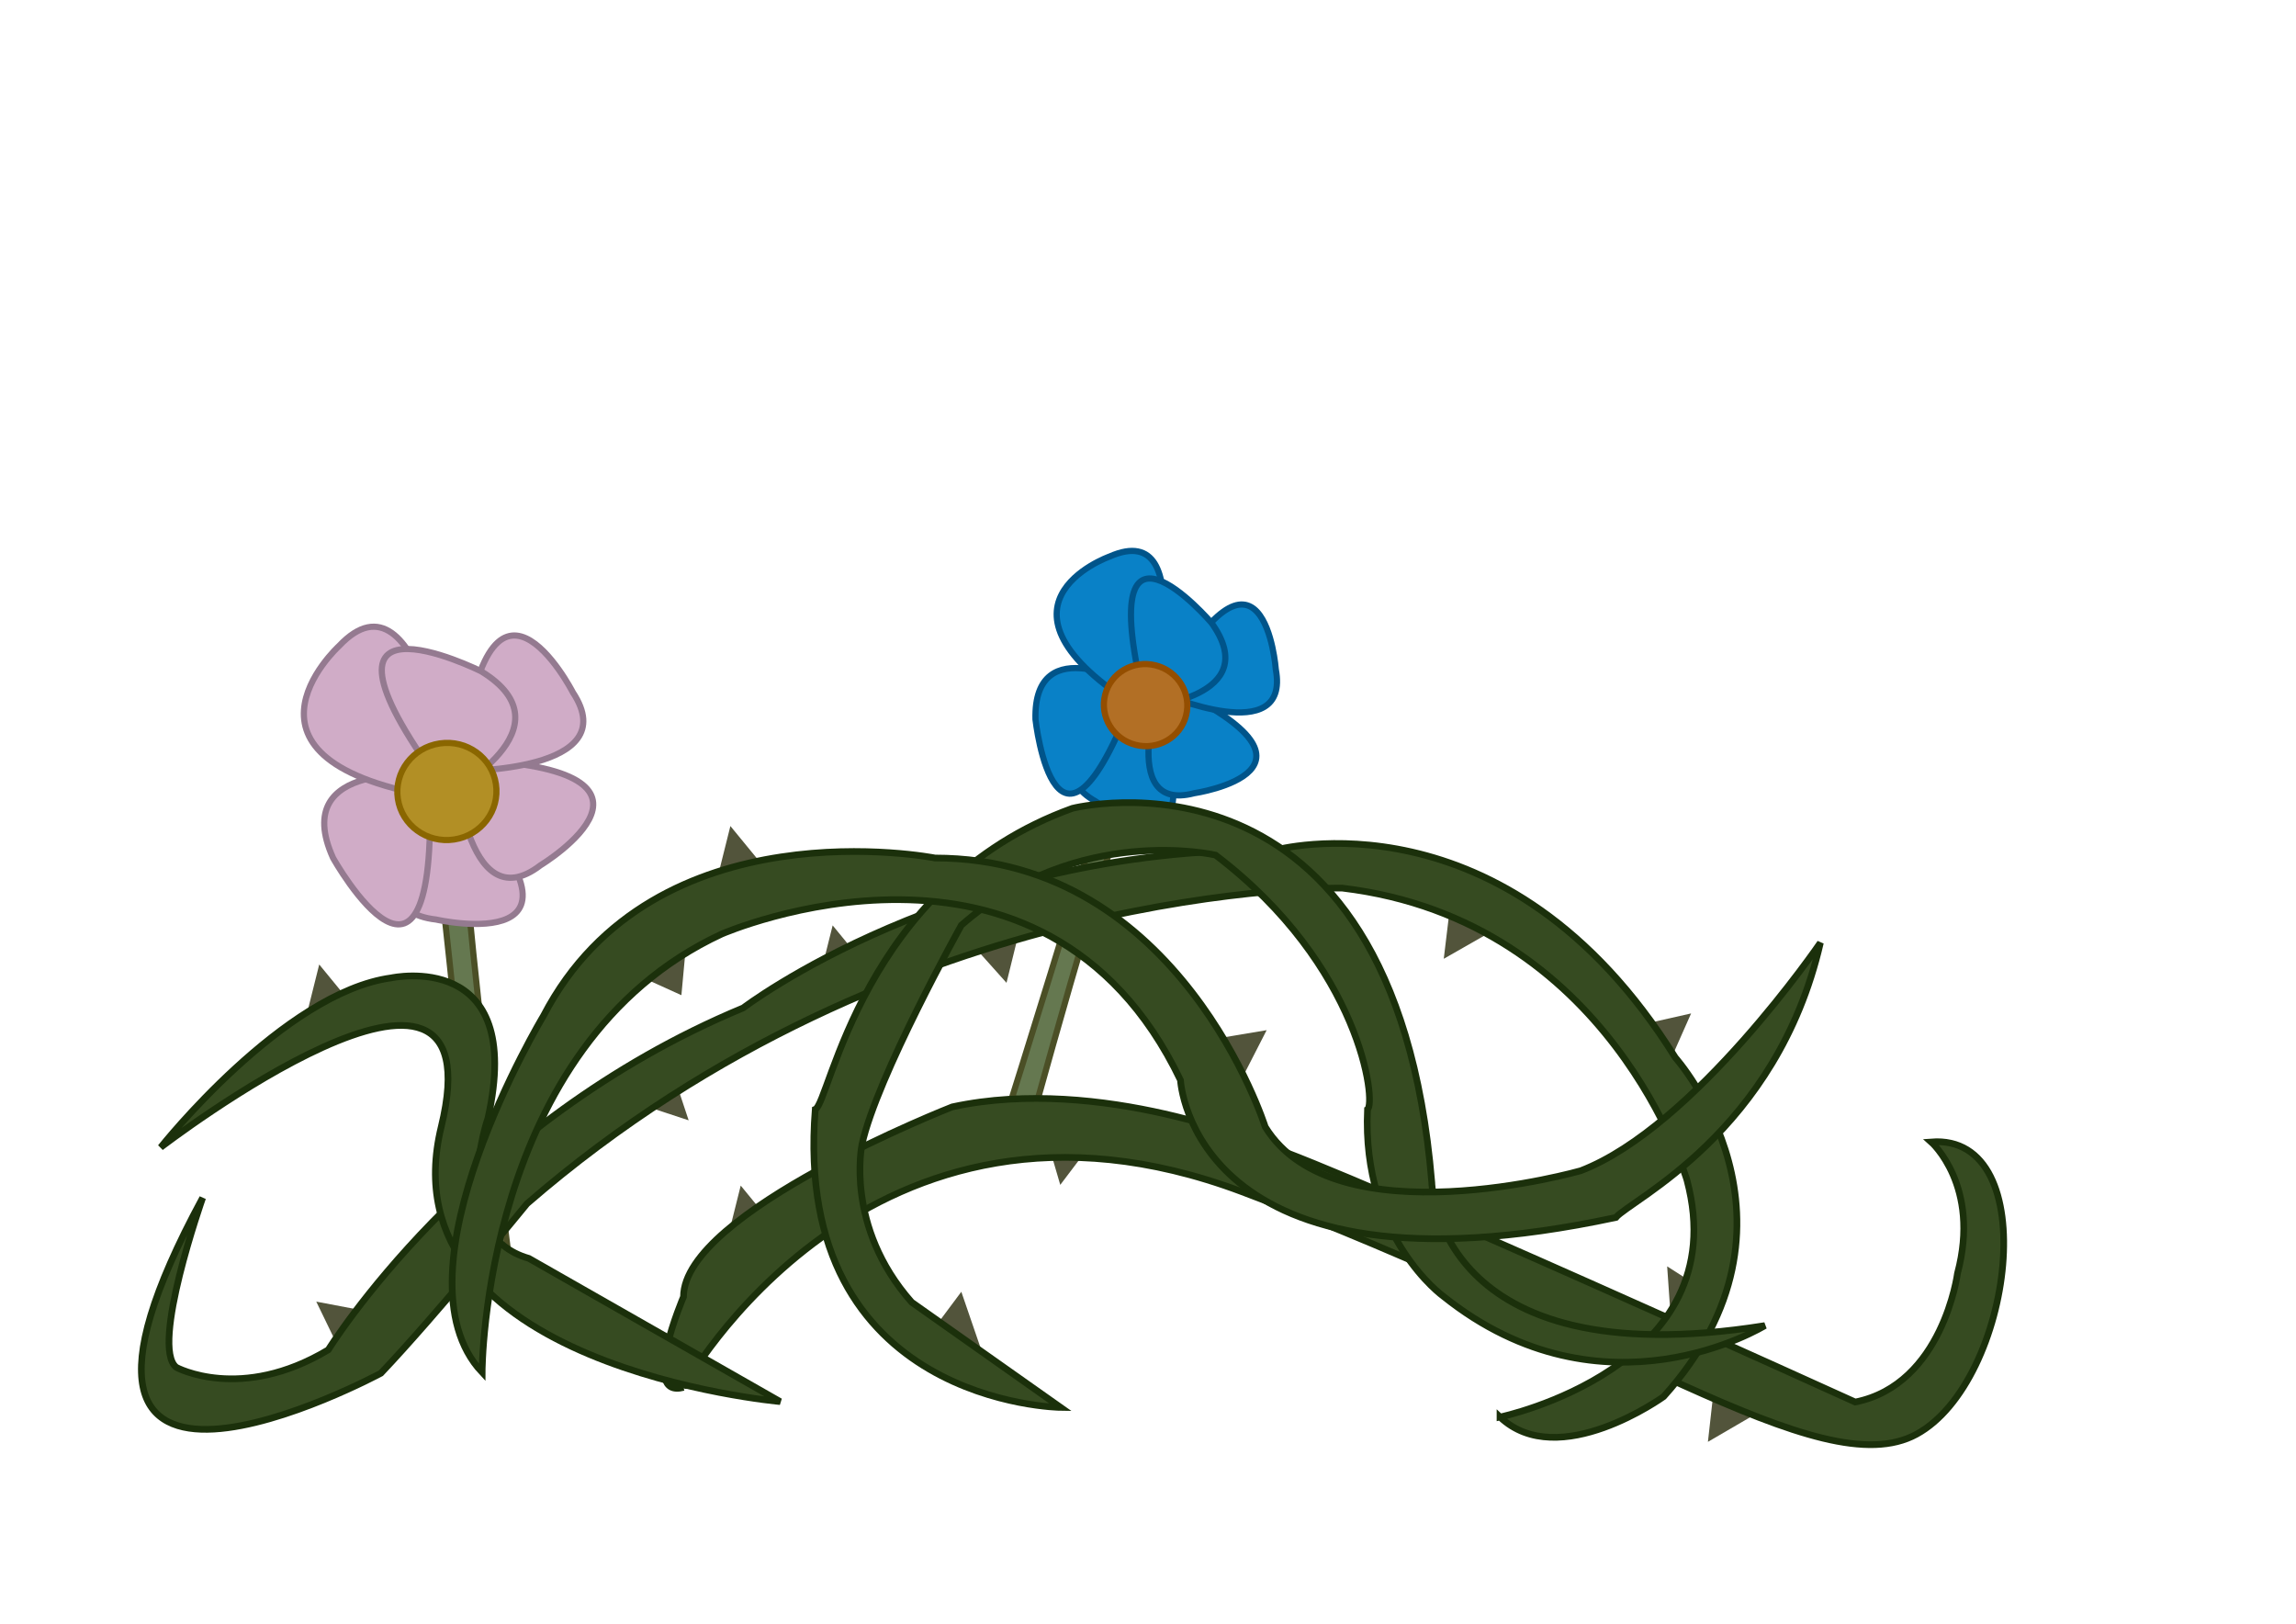
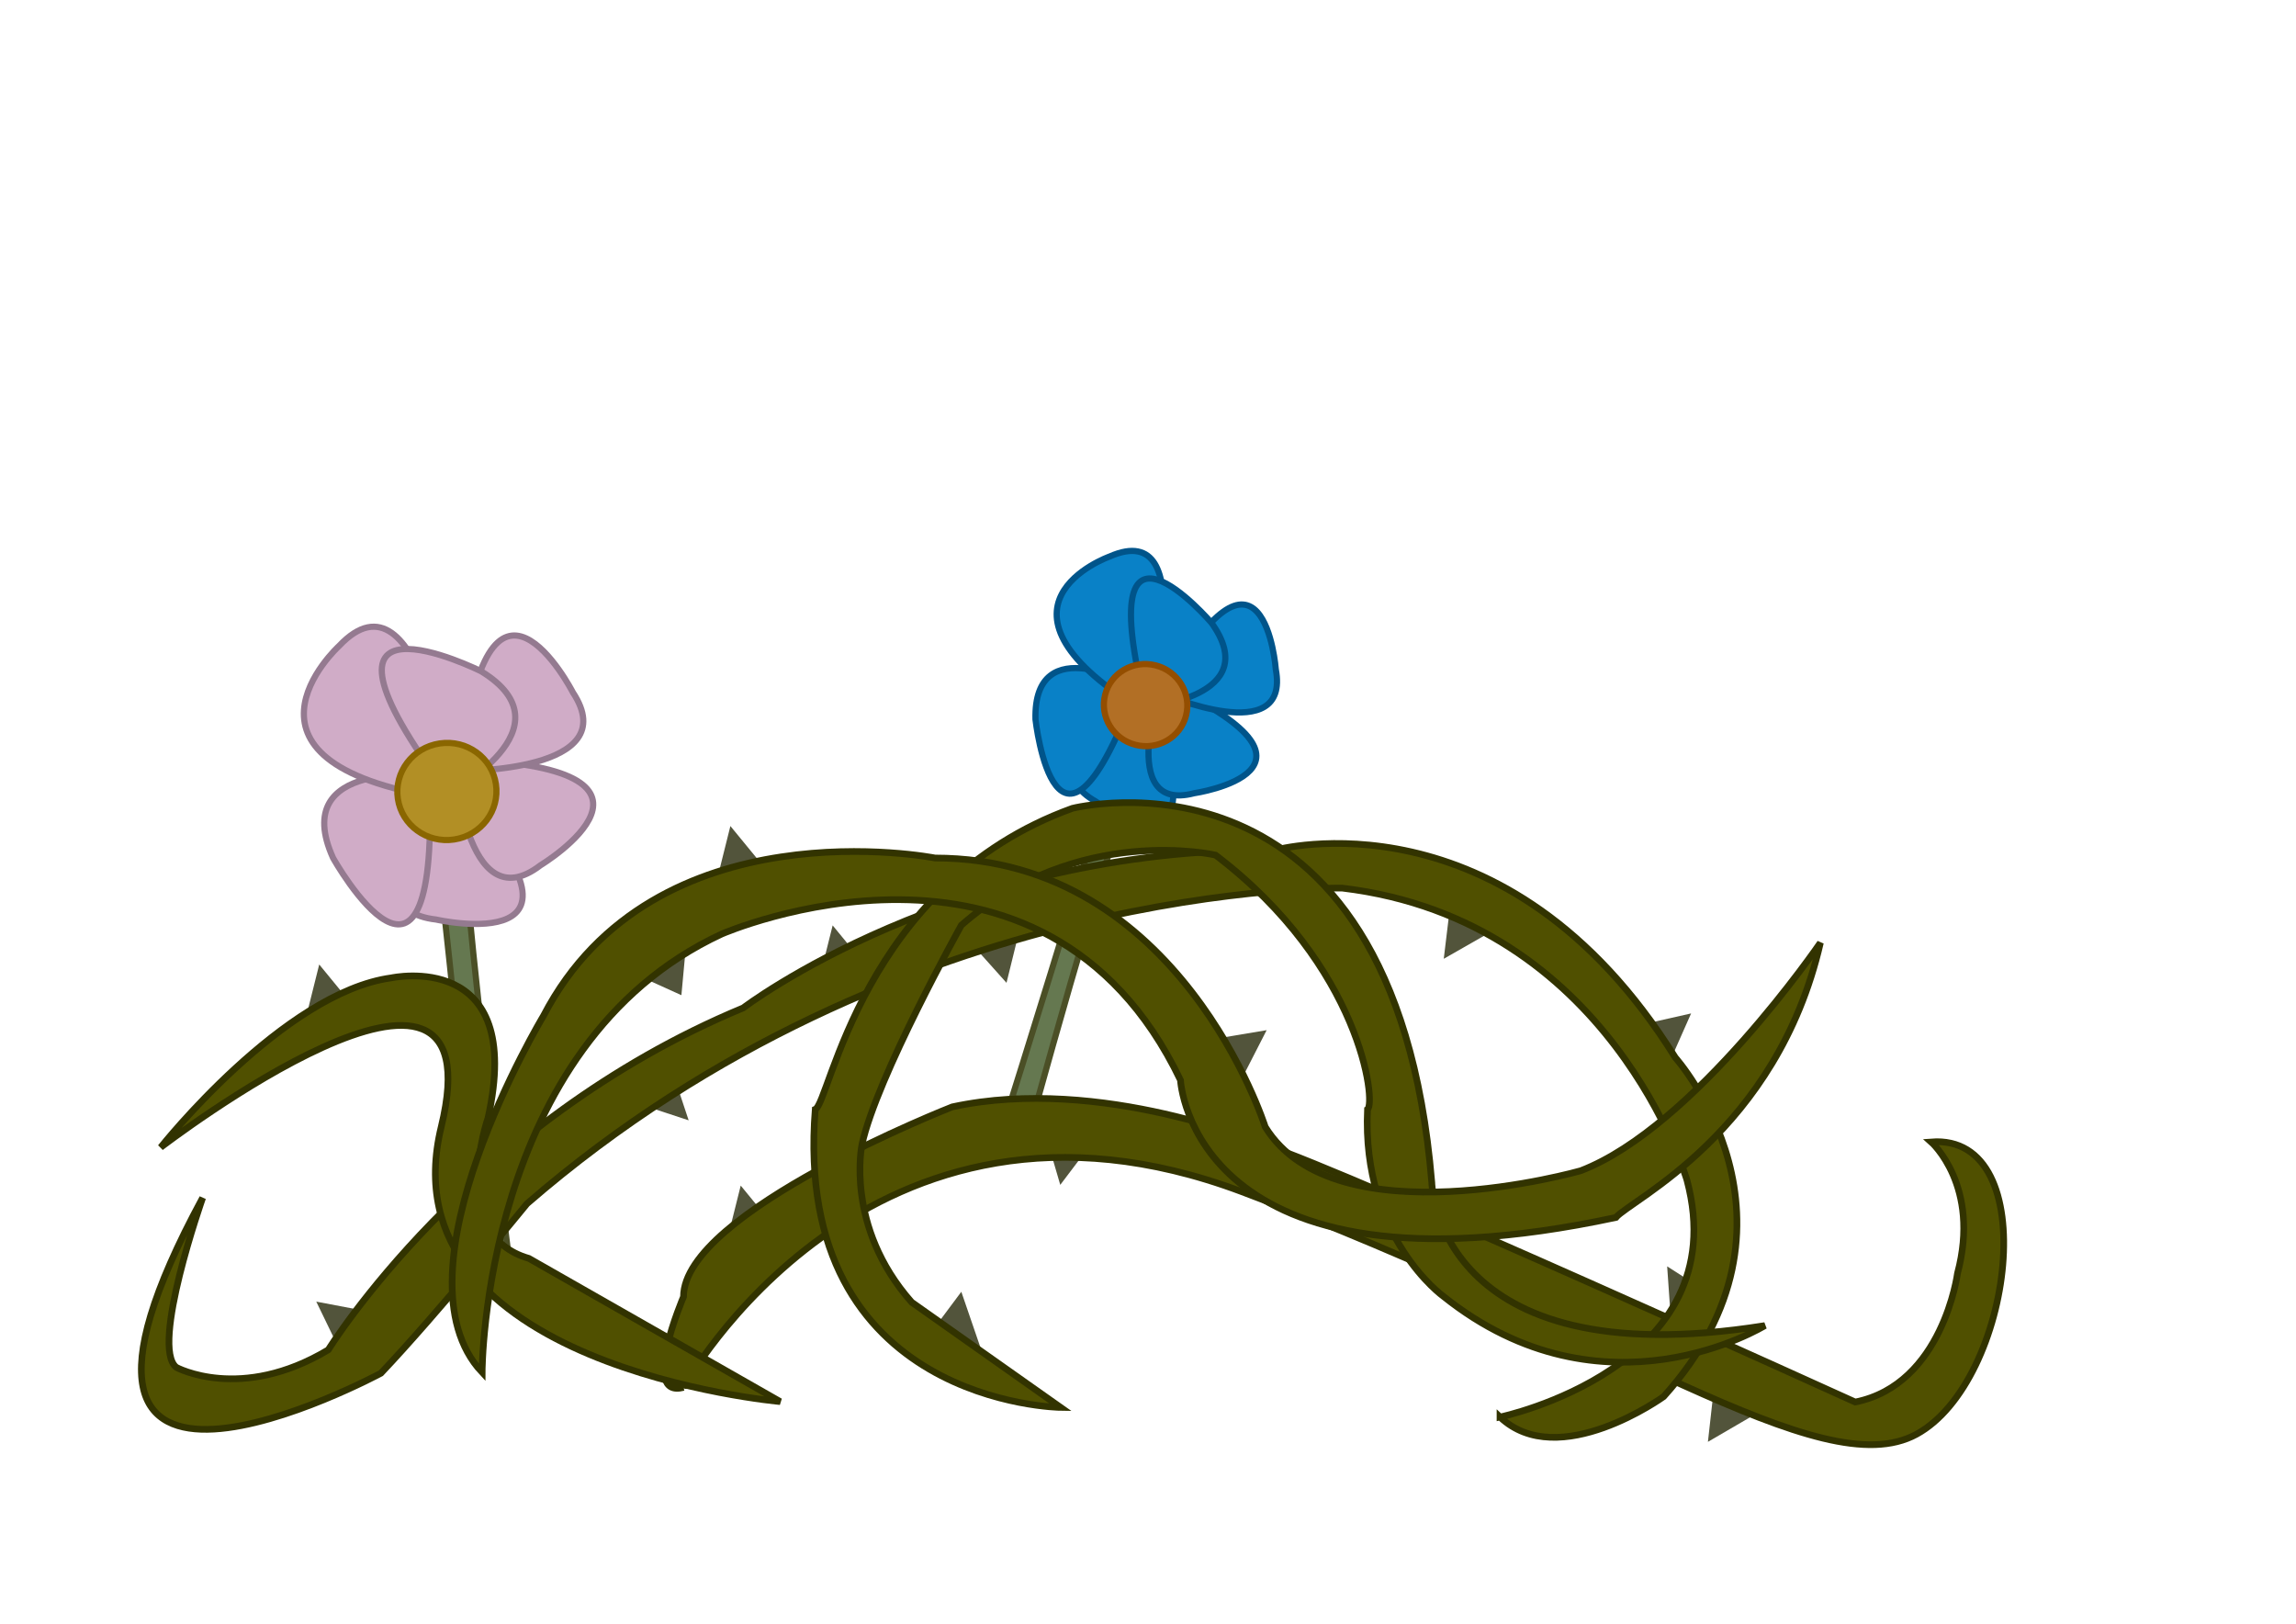
<svg xmlns="http://www.w3.org/2000/svg" width="297mm" height="210mm" viewBox="0 0 297 210" version="1.1" id="svg2089">
  <defs id="defs2083" />
  <g id="layer1" transform="translate(0,-87)">
    <g id="g2852" transform="matrix(0.8423417,0,0,0.8440982,-67.71253,21.30056)" style="stroke-width:1.186">
      <path style="fill:#657850;fill-opacity:1;stroke:#4b4f26;stroke-width:0.949;stroke-linecap:butt;stroke-linejoin:miter;stroke-miterlimit:4;stroke-dasharray:none;stroke-opacity:1" d="m 239.593,246.82 c 0,0 15.492,-55.945 20.166,-64.621 l -4.452,-0.162 c -10.041,34.068 -19.511,63.982 -19.511,63.982 z" id="path2770" />
      <path style="fill:#0981c7;fill-opacity:1;stroke:#00548a;stroke-width:0.949;stroke-linecap:butt;stroke-linejoin:miter;stroke-miterlimit:4;stroke-dasharray:none;stroke-opacity:1" d="m 256.829,184.927 c 0,0 -19.042,9.585 -8.243,15.665 0,0 20.114,14.455 8.243,-15.665 z" id="path2772" />
      <path style="fill:#0981c7;fill-opacity:1;stroke:#00548a;stroke-width:0.949;stroke-linecap:butt;stroke-linejoin:miter;stroke-miterlimit:4;stroke-dasharray:none;stroke-opacity:1" d="m 258.802,182.382 c 0,0 -7.031,20.126 4.96,16.992 0,0 24.508,-3.585 -4.96,-16.992 z" id="path2774" />
      <path id="path2776" d="m 259.006,184.146 c 0,0 19.576,8.442 17.301,-3.741 0,0 -1.836,-24.701 -17.301,3.741 z" style="fill:#0981c7;fill-opacity:1;stroke:#00548a;stroke-width:0.949;stroke-linecap:butt;stroke-linejoin:miter;stroke-miterlimit:4;stroke-dasharray:none;stroke-opacity:1" />
      <path style="fill:#0981c7;fill-opacity:1;stroke:#00548a;stroke-width:0.949;stroke-linecap:butt;stroke-linejoin:miter;stroke-miterlimit:4;stroke-dasharray:none;stroke-opacity:1" d="m 254.972,183.086 c 0,0 -15.929,-9.091 -15.571,4.979 0,0 3.174,28.649 15.571,-4.979 z" id="path2778" />
      <path style="fill:#0981c7;fill-opacity:1;stroke:#00548a;stroke-width:0.949;stroke-linecap:butt;stroke-linejoin:miter;stroke-miterlimit:4;stroke-dasharray:none;stroke-opacity:1" d="m 256.556,187.12 c 0,0 8.528,-30.323 -5.781,-24.009 0,0 -21.658,7.668 5.781,24.009 z" id="path2780" />
      <path id="path2782" d="m 256.376,186.154 c 0,0 18.282,-1.47 10.055,-12.89 0,0 -18.771,-21.875 -10.055,12.89 z" style="fill:#0981c7;fill-opacity:1;stroke:#00548a;stroke-width:0.949;stroke-linecap:butt;stroke-linejoin:miter;stroke-miterlimit:4;stroke-dasharray:none;stroke-opacity:1" />
      <ellipse style="fill:#b26f25;fill-opacity:1;stroke:#944e00;stroke-width:0.949;stroke-miterlimit:4;stroke-dasharray:none;stroke-opacity:1" id="ellipse2784" cx="294.376" cy="116.562" rx="6.414" ry="6.281" transform="rotate(14.34717)" />
    </g>
    <path style="fill:#657850;fill-opacity:1;stroke:#4b4f26;stroke-width:0.8;stroke-linecap:butt;stroke-linejoin:miter;stroke-miterlimit:4;stroke-dasharray:none;stroke-opacity:1" d="m 66.123,252.014 c 0,0 -7.498,-57.564 -6.568,-67.375 l -4.164,1.583 c 4.007,35.29 6.923,66.532 6.923,66.532 z" id="path2018" />
    <path style="fill:#d0acc7;fill-opacity:1;stroke:#947a90;stroke-width:0.8;stroke-linecap:butt;stroke-linejoin:miter;stroke-miterlimit:4;stroke-dasharray:none;stroke-opacity:1" d="m 57.917,188.291 c 0,0 -13.812,16.239 -1.498,17.638 0,0 24.153,5.489 1.498,-17.638 z" id="path2034" />
    <path style="fill:#d0acc7;fill-opacity:1;stroke:#947a90;stroke-width:0.8;stroke-linecap:butt;stroke-linejoin:miter;stroke-miterlimit:4;stroke-dasharray:none;stroke-opacity:1" d="m 58.744,185.179 c 0,0 1.355,21.275 11.181,13.723 0,0 21.182,-12.839 -11.181,-13.723 z" id="path2022" />
    <path id="path2024" d="m 59.619,186.725 c 0,0 21.318,0.159 14.482,-10.178 0,0 -11.303,-22.04 -14.482,10.178 z" style="fill:#d0acc7;fill-opacity:1;stroke:#947a90;stroke-width:0.8;stroke-linecap:butt;stroke-linejoin:miter;stroke-miterlimit:4;stroke-dasharray:none;stroke-opacity:1" />
    <path style="fill:#d0acc7;fill-opacity:1;stroke:#947a90;stroke-width:0.8;stroke-linecap:butt;stroke-linejoin:miter;stroke-miterlimit:4;stroke-dasharray:none;stroke-opacity:1" d="m 55.49,187.319 c 0,0 -18.211,-2.177 -12.406,10.646 0,0 14.072,25.156 12.406,-10.646 z" id="path2026" />
    <path style="fill:#d0acc7;fill-opacity:1;stroke:#947a90;stroke-width:0.8;stroke-linecap:butt;stroke-linejoin:miter;stroke-miterlimit:4;stroke-dasharray:none;stroke-opacity:1" d="m 58.519,190.418 c 0,0 -3.943,-31.252 -14.667,-19.867 0,0 -16.968,15.491 14.667,19.867 z" id="path2028" />
    <path id="path2030" d="m 57.977,189.598 c 0,0 16.269,-8.467 4.247,-15.786 0,0 -25.803,-12.847 -4.247,15.786 z" style="fill:#d0acc7;fill-opacity:1;stroke:#947a90;stroke-width:0.8;stroke-linecap:butt;stroke-linejoin:miter;stroke-miterlimit:4;stroke-dasharray:none;stroke-opacity:1" />
    <ellipse style="fill:#b28f25;fill-opacity:1;stroke:#8a6600;stroke-width:0.8;stroke-miterlimit:4;stroke-dasharray:none;stroke-opacity:1" id="path2032" cx="29.005" cy="195.855" rx="6.414" ry="6.281" transform="rotate(-8.552212)" />
    <path style="fill:#52543b;fill-opacity:1;stroke:none;stroke-width:0.265px;stroke-linecap:butt;stroke-linejoin:miter;stroke-opacity:1" d="m 92.609,201.318 1.871,-7.484 4.276,5.212 z" id="path2644" />
    <path id="path2670" d="m 105.838,214.169 1.871,-7.484 4.276,5.212 z" style="fill:#52543b;fill-opacity:1;stroke:none;stroke-width:0.265px;stroke-linecap:butt;stroke-linejoin:miter;stroke-opacity:1" />
    <path style="fill:#52543b;fill-opacity:1;stroke:none;stroke-width:0.265px;stroke-linecap:butt;stroke-linejoin:miter;stroke-opacity:1" d="m 82.173,213.008 6.59,-4.009 -0.62,6.713 z" id="path2672" />
    <path id="path2658" d="m 130.197,214.113 -5.145,-5.747 6.713,-0.616 z" style="fill:#52543b;fill-opacity:1;stroke:none;stroke-width:0.265px;stroke-linecap:butt;stroke-linejoin:miter;stroke-opacity:1" />
    <path style="fill:#52543b;fill-opacity:1;stroke:none;stroke-width:0.265px;stroke-linecap:butt;stroke-linejoin:miter;stroke-opacity:1" d="m 93.945,247.822 1.871,-7.484 4.276,5.212 z" id="path2660" />
    <path id="path2662" d="m 211.229,219.767 7.525,-1.696 -2.73,6.164 z" style="fill:#52543b;fill-opacity:1;stroke:none;stroke-width:0.265px;stroke-linecap:butt;stroke-linejoin:miter;stroke-opacity:1" />
    <path style="fill:#52543b;fill-opacity:1;stroke:none;stroke-width:0.265px;stroke-linecap:butt;stroke-linejoin:miter;stroke-opacity:1" d="m 39.422,219.225 1.871,-7.484 4.276,5.212 z" id="path2664" />
    <path id="path2666" d="m 227.594,269.596 -6.665,3.883 0.748,-6.7 z" style="fill:#52543b;fill-opacity:1;stroke:none;stroke-width:0.265px;stroke-linecap:butt;stroke-linejoin:miter;stroke-opacity:1" />
    <path style="fill:#52543b;fill-opacity:1;stroke:none;stroke-width:0.265px;stroke-linecap:butt;stroke-linejoin:miter;stroke-opacity:1" d="m 216.193,258.479 -0.537,-7.695 5.679,3.633 z" id="path2668" />
    <path style="fill:#52543b;fill-opacity:1;stroke:none;stroke-width:0.265px;stroke-linecap:butt;stroke-linejoin:miter;stroke-opacity:1" d="m 193.457,207.18 -6.699,3.824 0.807,-6.693 z" id="path2656" />
    <path id="path2646" d="m 156.239,221.508 7.608,-1.272 -3.071,6.001 z" style="fill:#52543b;fill-opacity:1;stroke:none;stroke-width:0.265px;stroke-linecap:butt;stroke-linejoin:miter;stroke-opacity:1" />
    <path style="fill:#52543b;fill-opacity:1;stroke:none;stroke-width:0.265px;stroke-linecap:butt;stroke-linejoin:miter;stroke-opacity:1" d="m 124.353,254.07 2.503,7.297 -6.424,-2.046 z" id="path2648" />
    <path id="path2650" d="m 86.651,224.575 2.43,7.321 -6.403,-2.109 z" style="fill:#52543b;fill-opacity:1;stroke:none;stroke-width:0.265px;stroke-linecap:butt;stroke-linejoin:miter;stroke-opacity:1" />
    <path style="fill:#52543b;fill-opacity:1;stroke:none;stroke-width:0.265px;stroke-linecap:butt;stroke-linejoin:miter;stroke-opacity:1" d="m 44.274,262.286 -3.363,-6.942 6.623,1.257 z" id="path2652" />
    <path id="path2654" d="m 141.804,234.09 -4.652,6.153 -1.894,-6.47 z" style="fill:#52543b;fill-opacity:1;stroke:none;stroke-width:0.265px;stroke-linecap:butt;stroke-linejoin:miter;stroke-opacity:1" />
-     <path style="fill:#364b21;fill-opacity:1;stroke:#1b300b;stroke-width:0.865;stroke-linecap:butt;stroke-linejoin:miter;stroke-miterlimit:4;stroke-dasharray:none;stroke-opacity:1" d="m 88.414,266.441 c 0,0 23.812,-43.467 72.193,-25.324 48.381,18.143 74.839,38.176 87.312,31.372 12.473,-6.804 16.631,-38.932 1.89,-37.798 0,0 6.426,5.67 3.402,17.009 0,0 -1.89,14.363 -13.229,16.631 0,0 -65.768,-29.86 -76.351,-33.262 0,0 -21.167,-9.071 -40.443,-4.914 0,0 -34.774,13.607 -34.774,24.568 0,0 -5.67,13.229 -2e-6,11.717 z" id="path2634" />
-     <path style="fill:#364b21;fill-opacity:1;stroke:#1b300b;stroke-width:0.865;stroke-linecap:butt;stroke-linejoin:miter;stroke-miterlimit:4;stroke-dasharray:none;stroke-opacity:1" d="m 194.035,270.274 c 0,0 30.616,-6.426 24.19,-30.616 0,0 -9.827,-33.64 -44.601,-37.798 0,0 -57.074,-1.134 -105.455,40.821 0,0 -11.717,14.363 -18.899,21.923 0,0 -49.893,26.836 -23.057,-22.679 0,0 -6.804,19.277 -3.402,21.923 0,0 8.315,4.536 19.655,-2.268 0,0 18.143,-29.482 53.673,-44.223 0,0 27.214,-20.789 68.792,-20.411 0,0 29.86,-8.315 51.783,26.836 0,0 18.899,21.167 -1.512,43.845 0,0 -13.607,9.827 -21.167,2.646 z" id="path2636" />
-     <path style="fill:#364b21;stroke:#1b300b;stroke-width:0.865;stroke-linecap:butt;stroke-linejoin:miter;stroke-opacity:1;fill-opacity:1;stroke-miterlimit:4;stroke-dasharray:none" d="m 137.205,269.03 c 0,0 -34.774,-0.378 -31.75,-38.554 1.89,-0.756 6.048,-29.104 33.262,-38.932 0,0 41.577,-10.583 46.491,48.381 0,0 0.378,25.324 43.089,18.521 0,0 -20.789,12.851 -41.577,-3.78 0,0 -10.583,-7.56 -9.827,-24.19 1.134,-0.756 -0.756,-18.521 -19.655,-32.884 0,0 -17.765,-4.158 -32.884,9.071 0,0 -10.961,19.655 -12.851,28.348 0,0 -2.268,10.583 6.426,20.411 z" id="path2638" />
-     <path style="fill:#364b21;stroke:#1b300b;stroke-width:0.865;stroke-linecap:butt;stroke-linejoin:miter;stroke-opacity:1;fill-opacity:1;stroke-miterlimit:4;stroke-dasharray:none" d="m 100.92,268.274 c 0,0 -51.405,-4.536 -43.845,-35.53 7.56,-30.994 -36.286,2.646 -36.286,2.646 0,0 15.875,-20.033 29.86,-21.923 0,0 17.387,-3.78 12.473,18.143 0,0 -5.292,15.119 5.292,18.143 z" id="path2640" />
-     <path style="fill:#364b21;stroke:#1b300b;stroke-width:0.865;stroke-linecap:butt;stroke-linejoin:miter;stroke-opacity:1;fill-opacity:1;stroke-miterlimit:4;stroke-dasharray:none" d="m 62.366,264.494 c 0,0 0,-42.333 30.994,-56.696 0,0 41.577,-18.143 59.342,18.899 0,0 1.512,29.482 56.318,17.765 1.89,-2.268 20.789,-10.961 26.458,-35.53 0,0 -16.253,23.812 -30.994,29.482 0,0 -31.75,9.071 -40.821,-5.67 0,0 -10.961,-34.774 -42.711,-34.774 0,0 -36.286,-7.182 -50.649,20.411 0,0 -20.033,33.262 -7.937,46.113 z" id="path2642" />
+     <path style="fill:#505000;fill-opacity:1;stroke:#323300;stroke-width:0.865;stroke-linecap:butt;stroke-linejoin:miter;stroke-miterlimit:4;stroke-dasharray:none;stroke-opacity:1" d="m 88.414,266.441 c 0,0 23.812,-43.467 72.193,-25.324 48.381,18.143 74.839,38.176 87.312,31.372 12.473,-6.804 16.631,-38.932 1.89,-37.798 0,0 6.426,5.67 3.402,17.009 0,0 -1.89,14.363 -13.229,16.631 0,0 -65.768,-29.86 -76.351,-33.262 0,0 -21.167,-9.071 -40.443,-4.914 0,0 -34.774,13.607 -34.774,24.568 0,0 -5.67,13.229 -2e-6,11.717 z" id="path2634" />
+     <path style="fill:#505000;fill-opacity:1;stroke:#323300;stroke-width:0.865;stroke-linecap:butt;stroke-linejoin:miter;stroke-miterlimit:4;stroke-dasharray:none;stroke-opacity:1" d="m 194.035,270.274 c 0,0 30.616,-6.426 24.19,-30.616 0,0 -9.827,-33.64 -44.601,-37.798 0,0 -57.074,-1.134 -105.455,40.821 0,0 -11.717,14.363 -18.899,21.923 0,0 -49.893,26.836 -23.057,-22.679 0,0 -6.804,19.277 -3.402,21.923 0,0 8.315,4.536 19.655,-2.268 0,0 18.143,-29.482 53.673,-44.223 0,0 27.214,-20.789 68.792,-20.411 0,0 29.86,-8.315 51.783,26.836 0,0 18.899,21.167 -1.512,43.845 0,0 -13.607,9.827 -21.167,2.646 z" id="path2636" />
+     <path style="fill:#505000;stroke:#323300;stroke-width:0.865;stroke-linecap:butt;stroke-linejoin:miter;stroke-opacity:1;fill-opacity:1;stroke-miterlimit:4;stroke-dasharray:none" d="m 137.205,269.03 c 0,0 -34.774,-0.378 -31.75,-38.554 1.89,-0.756 6.048,-29.104 33.262,-38.932 0,0 41.577,-10.583 46.491,48.381 0,0 0.378,25.324 43.089,18.521 0,0 -20.789,12.851 -41.577,-3.78 0,0 -10.583,-7.56 -9.827,-24.19 1.134,-0.756 -0.756,-18.521 -19.655,-32.884 0,0 -17.765,-4.158 -32.884,9.071 0,0 -10.961,19.655 -12.851,28.348 0,0 -2.268,10.583 6.426,20.411 z" id="path2638" />
+     <path style="fill:#505000;stroke:#323300;stroke-width:0.865;stroke-linecap:butt;stroke-linejoin:miter;stroke-opacity:1;fill-opacity:1;stroke-miterlimit:4;stroke-dasharray:none" d="m 100.92,268.274 c 0,0 -51.405,-4.536 -43.845,-35.53 7.56,-30.994 -36.286,2.646 -36.286,2.646 0,0 15.875,-20.033 29.86,-21.923 0,0 17.387,-3.78 12.473,18.143 0,0 -5.292,15.119 5.292,18.143 z" id="path2640" />
+     <path style="fill:#505000;stroke:#323300;stroke-width:0.865;stroke-linecap:butt;stroke-linejoin:miter;stroke-opacity:1;fill-opacity:1;stroke-miterlimit:4;stroke-dasharray:none" d="m 62.366,264.494 c 0,0 0,-42.333 30.994,-56.696 0,0 41.577,-18.143 59.342,18.899 0,0 1.512,29.482 56.318,17.765 1.89,-2.268 20.789,-10.961 26.458,-35.53 0,0 -16.253,23.812 -30.994,29.482 0,0 -31.75,9.071 -40.821,-5.67 0,0 -10.961,-34.774 -42.711,-34.774 0,0 -36.286,-7.182 -50.649,20.411 0,0 -20.033,33.262 -7.937,46.113 z" id="path2642" />
  </g>
</svg>
